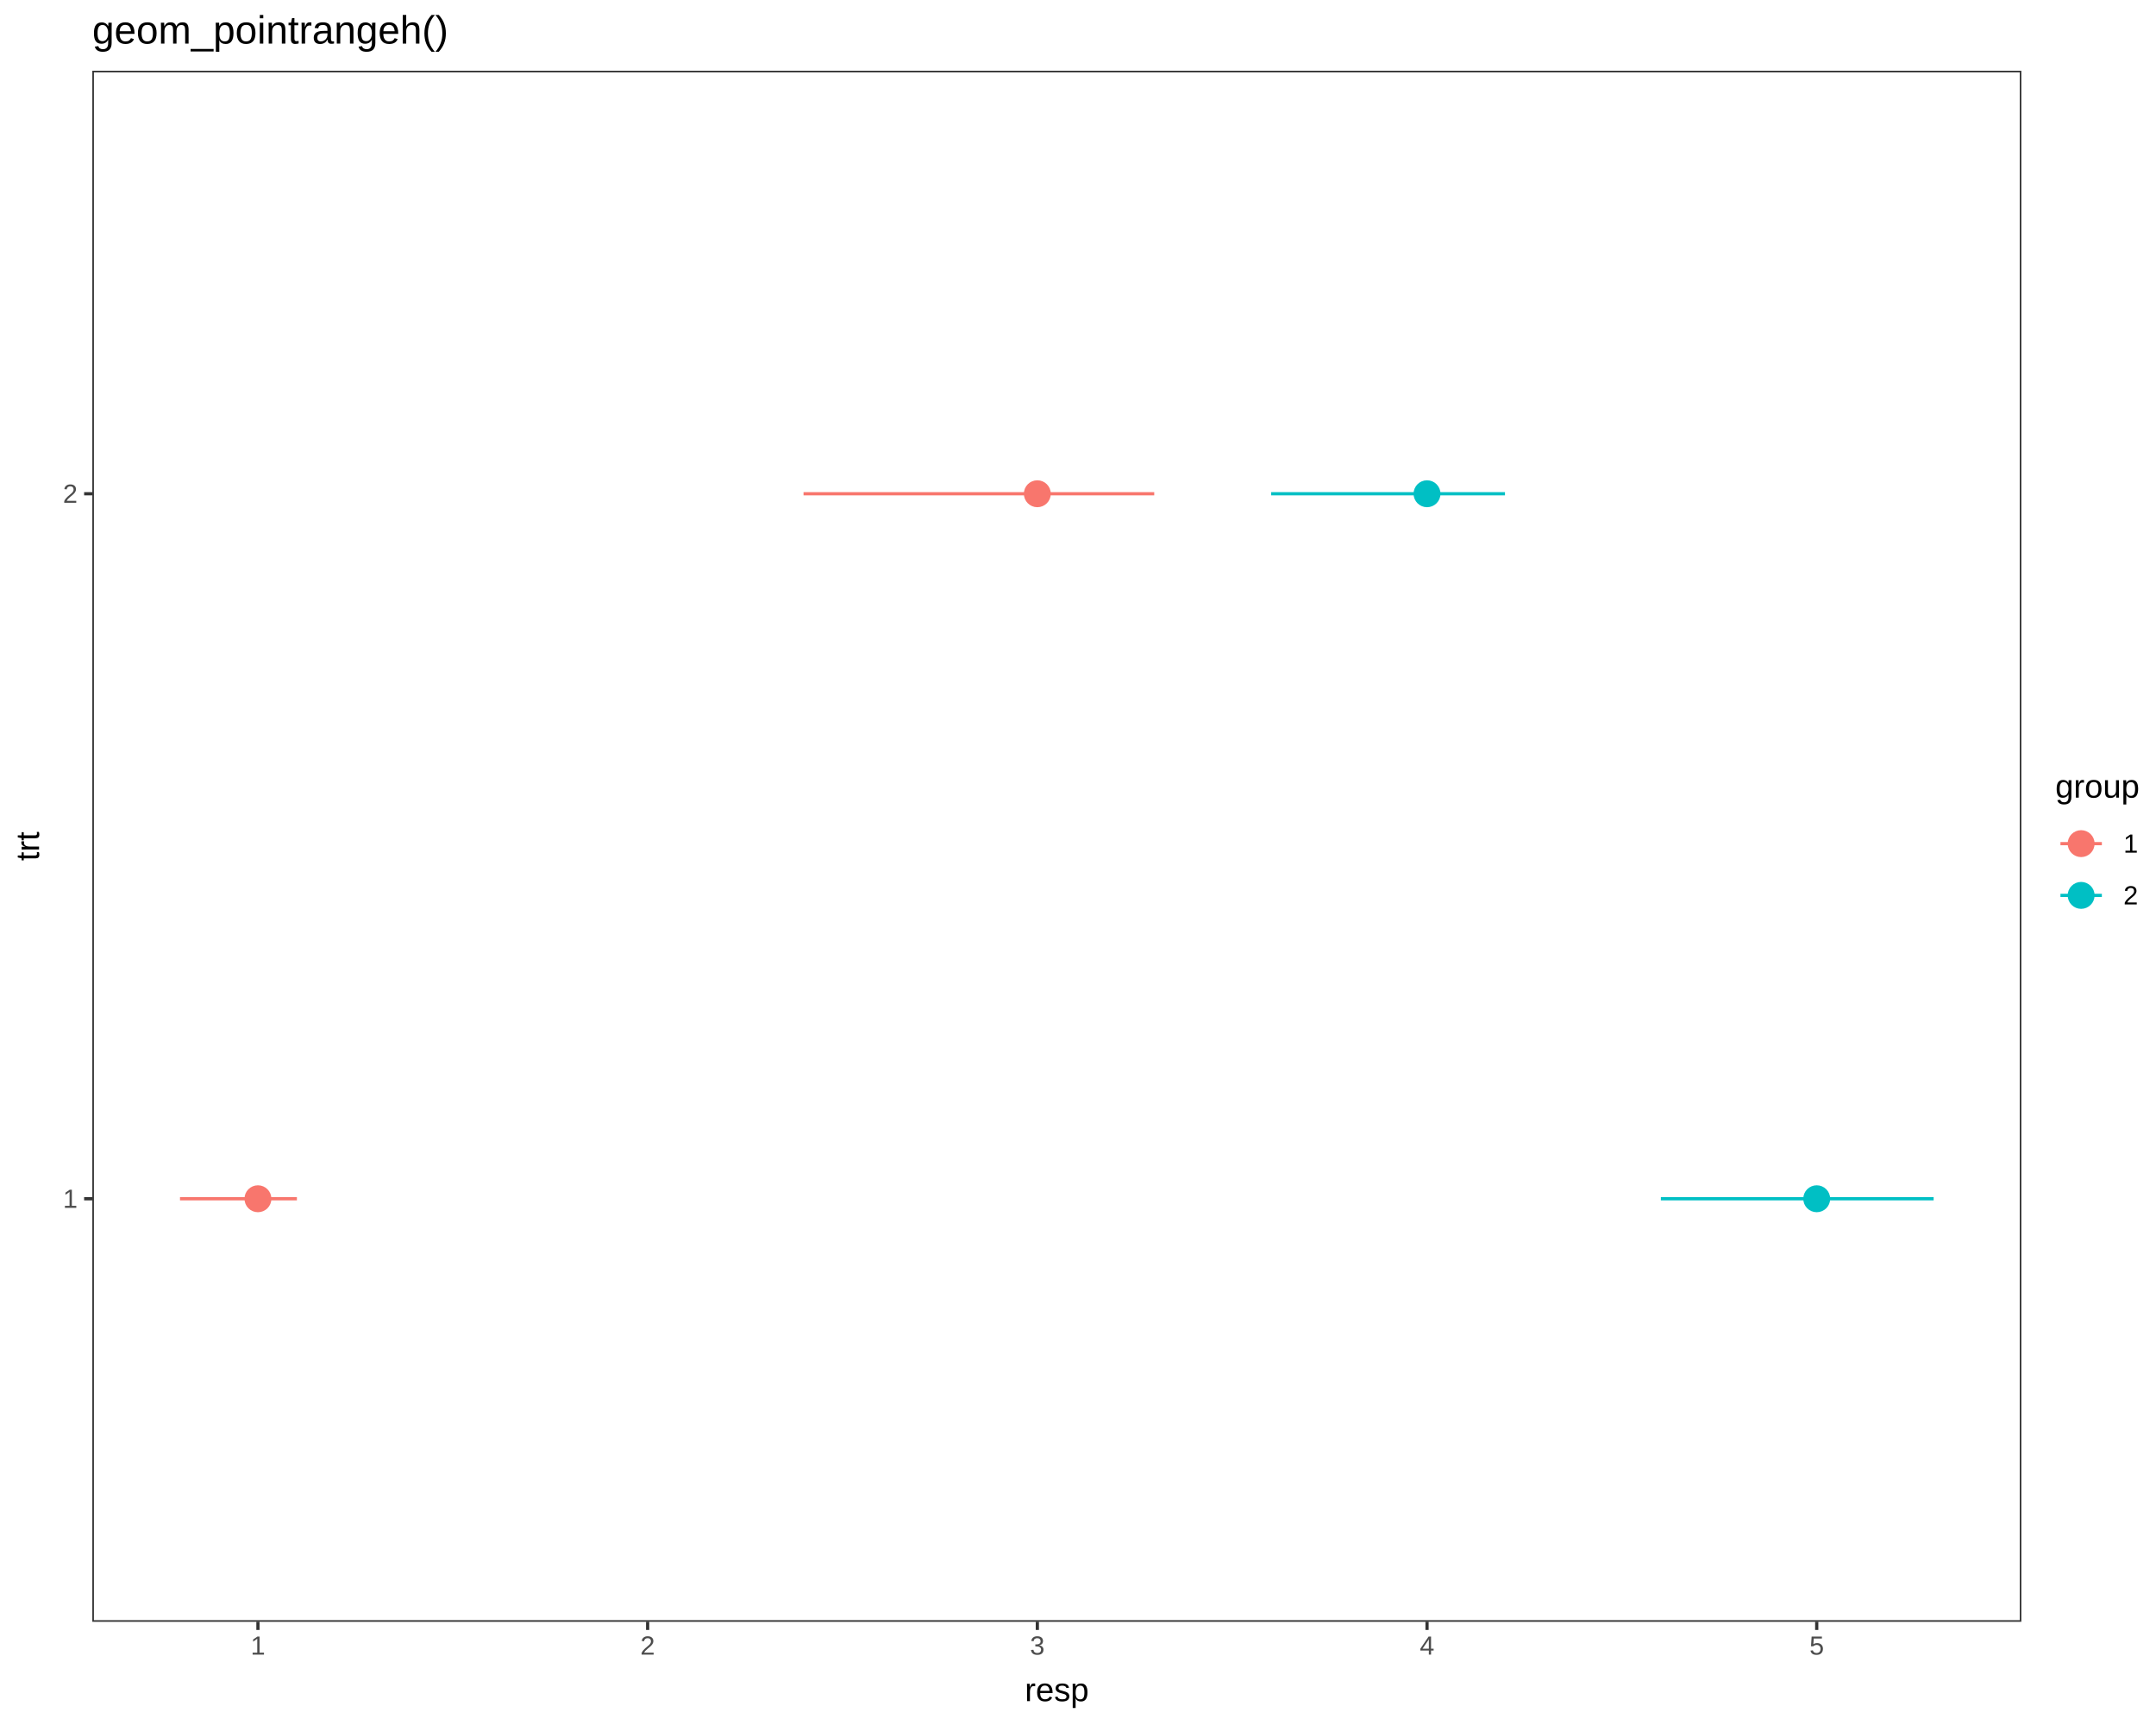
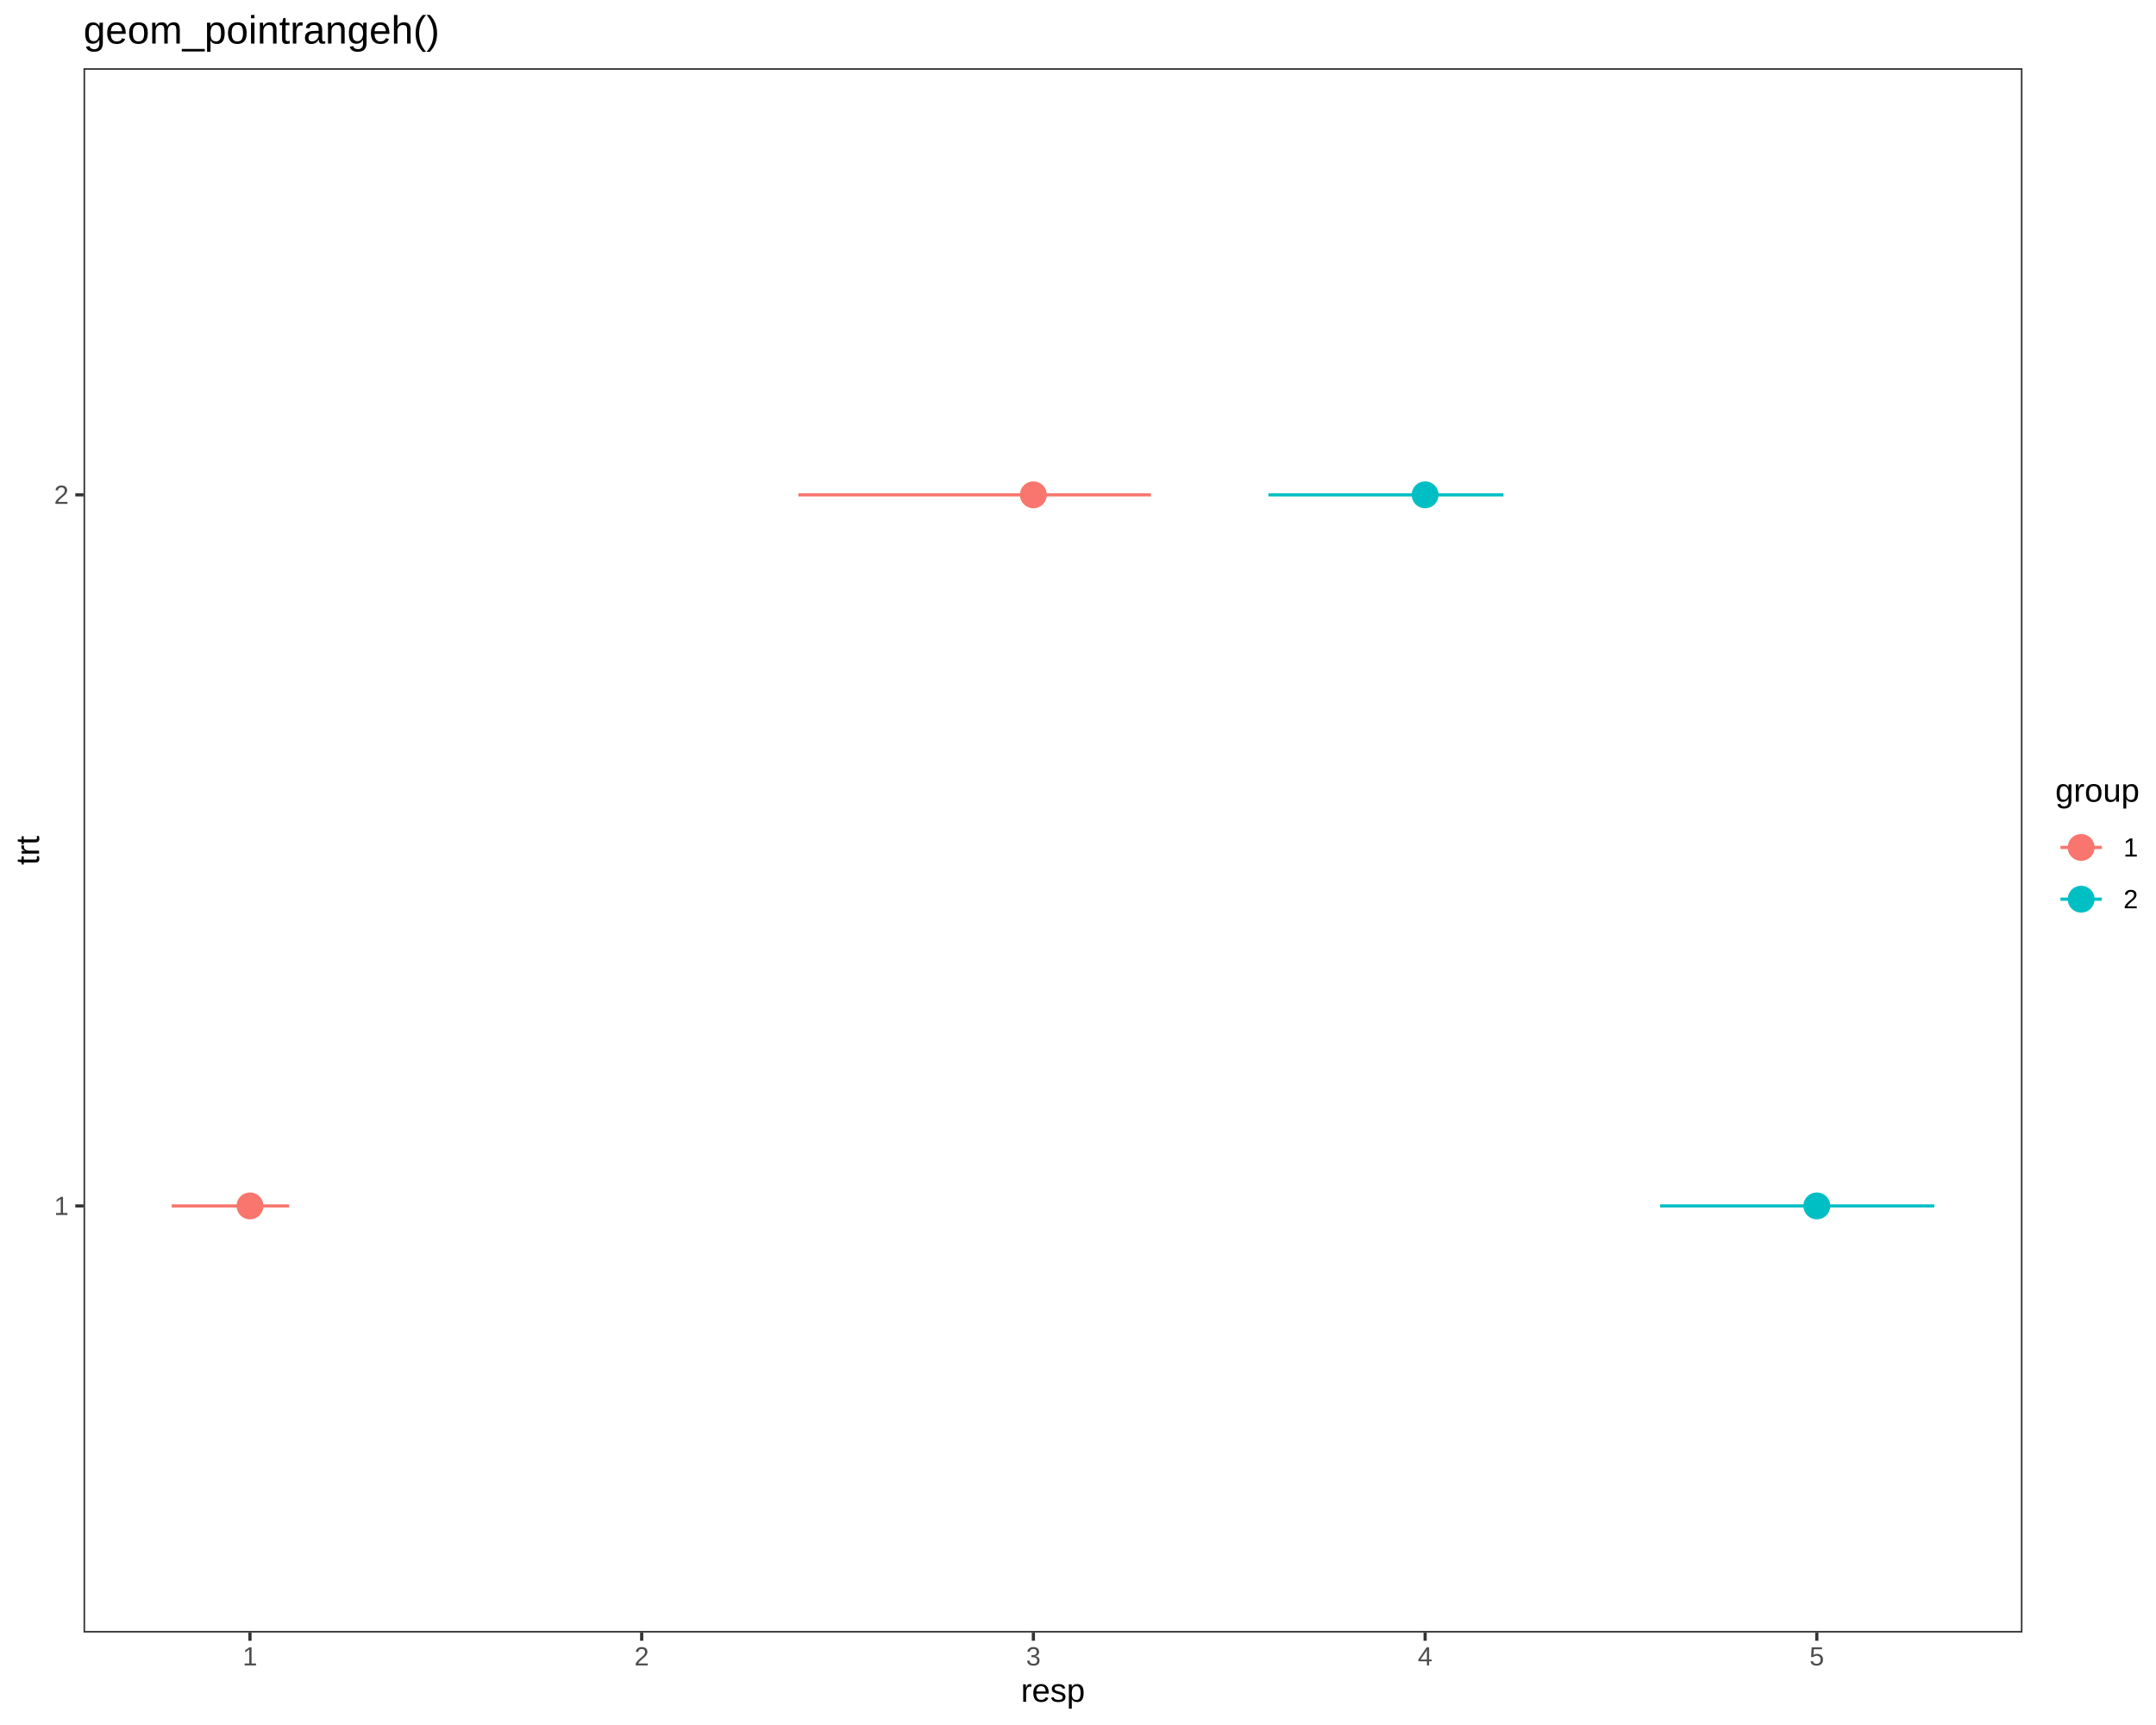
<svg xmlns="http://www.w3.org/2000/svg" viewBox="0 0 720.00 576.00">
  <defs>
    <style type="text/css">
    line, polyline, polygon, path, rect, circle {
      fill: none;
      stroke: #000000;
      stroke-linecap: round;
      stroke-linejoin: round;
      stroke-miterlimit: 10.00;
    }
  </style>
  </defs>
  <rect width="100%" height="100%" style="stroke: none; fill: #FFFFFF;" />
  <rect x="0.00" y="0.00" width="720.00" height="576.00" style="stroke-width: 1.07; stroke: #FFFFFF; fill: #FFFFFF;" />
  <defs>
-     <clipPath id="cpMzAuODN8Njc1LjAzfDU0MS41M3wyMy42Mg==">
-       <rect x="30.83" y="23.62" width="644.20" height="517.91" />
+     <clipPath id="cpMjcuODl8Njc1LjQxfDU0NS4xM3wyMi43Nw==">
+       <rect x="27.89" y="22.77" width="647.52" height="522.36" />
    </clipPath>
  </defs>
-   <rect x="30.83" y="23.62" width="644.20" height="517.91" style="stroke-width: 1.07; stroke: none; fill: #FFFFFF;" clip-path="url(#cpMzAuODN8Njc1LjAzfDU0MS41M3wyMy42Mg==)" />
-   <line x1="60.11" y1="400.28" x2="99.15" y2="400.28" style="stroke-width: 1.07; stroke: #F8766D; stroke-linecap: butt;" clip-path="url(#cpMzAuODN8Njc1LjAzfDU0MS41M3wyMy42Mg==)" />
-   <line x1="554.65" y1="400.28" x2="645.74" y2="400.28" style="stroke-width: 1.07; stroke: #00BFC4; stroke-linecap: butt;" clip-path="url(#cpMzAuODN8Njc1LjAzfDU0MS41M3wyMy42Mg==)" />
-   <line x1="268.34" y1="164.87" x2="385.46" y2="164.87" style="stroke-width: 1.07; stroke: #F8766D; stroke-linecap: butt;" clip-path="url(#cpMzAuODN8Njc1LjAzfDU0MS41M3wyMy42Mg==)" />
-   <line x1="424.50" y1="164.87" x2="502.59" y2="164.87" style="stroke-width: 1.07; stroke: #00BFC4; stroke-linecap: butt;" clip-path="url(#cpMzAuODN8Njc1LjAzfDU0MS41M3wyMy42Mg==)" />
-   <circle cx="86.14" cy="400.28" r="2.84pt" style="stroke-width: 1.42; stroke: #F8766D; fill: #F8766D;" clip-path="url(#cpMzAuODN8Njc1LjAzfDU0MS41M3wyMy42Mg==)" />
-   <circle cx="606.70" cy="400.28" r="2.84pt" style="stroke-width: 1.42; stroke: #00BFC4; fill: #00BFC4;" clip-path="url(#cpMzAuODN8Njc1LjAzfDU0MS41M3wyMy42Mg==)" />
-   <circle cx="346.42" cy="164.87" r="2.84pt" style="stroke-width: 1.42; stroke: #F8766D; fill: #F8766D;" clip-path="url(#cpMzAuODN8Njc1LjAzfDU0MS41M3wyMy42Mg==)" />
-   <circle cx="476.56" cy="164.87" r="2.84pt" style="stroke-width: 1.42; stroke: #00BFC4; fill: #00BFC4;" clip-path="url(#cpMzAuODN8Njc1LjAzfDU0MS41M3wyMy42Mg==)" />
-   <rect x="30.83" y="23.62" width="644.20" height="517.91" style="stroke-width: 1.07; stroke: #333333;" clip-path="url(#cpMzAuODN8Njc1LjAzfDU0MS41M3wyMy42Mg==)" />
+   <rect x="27.89" y="22.77" width="647.52" height="522.36" style="stroke-width: 1.07; stroke: none; fill: #FFFFFF;" clip-path="url(#cpMjcuODl8Njc1LjQxfDU0NS4xM3wyMi43Nw==)" />
+   <line x1="57.32" y1="402.67" x2="96.56" y2="402.67" style="stroke-width: 1.07; stroke: #F8766D; stroke-linecap: butt;" clip-path="url(#cpMjcuODl8Njc1LjQxfDU0NS4xM3wyMi43Nw==)" />
+   <line x1="554.40" y1="402.67" x2="645.97" y2="402.67" style="stroke-width: 1.07; stroke: #00BFC4; stroke-linecap: butt;" clip-path="url(#cpMjcuODl8Njc1LjQxfDU0NS4xM3wyMi43Nw==)" />
+   <line x1="266.62" y1="165.23" x2="384.35" y2="165.23" style="stroke-width: 1.07; stroke: #F8766D; stroke-linecap: butt;" clip-path="url(#cpMjcuODl8Njc1LjQxfDU0NS4xM3wyMi43Nw==)" />
+   <line x1="423.59" y1="165.23" x2="502.08" y2="165.23" style="stroke-width: 1.07; stroke: #00BFC4; stroke-linecap: butt;" clip-path="url(#cpMjcuODl8Njc1LjQxfDU0NS4xM3wyMi43Nw==)" />
+   <circle cx="83.48" cy="402.67" r="2.84pt" style="stroke-width: 1.42; stroke: #F8766D; fill: #F8766D;" clip-path="url(#cpMjcuODl8Njc1LjQxfDU0NS4xM3wyMi43Nw==)" />
+   <circle cx="606.73" cy="402.67" r="2.84pt" style="stroke-width: 1.42; stroke: #00BFC4; fill: #00BFC4;" clip-path="url(#cpMjcuODl8Njc1LjQxfDU0NS4xM3wyMi43Nw==)" />
+   <circle cx="345.10" cy="165.23" r="2.84pt" style="stroke-width: 1.42; stroke: #F8766D; fill: #F8766D;" clip-path="url(#cpMjcuODl8Njc1LjQxfDU0NS4xM3wyMi43Nw==)" />
+   <circle cx="475.92" cy="165.23" r="2.84pt" style="stroke-width: 1.42; stroke: #00BFC4; fill: #00BFC4;" clip-path="url(#cpMjcuODl8Njc1LjQxfDU0NS4xM3wyMi43Nw==)" />
+   <rect x="27.89" y="22.77" width="647.52" height="522.36" style="stroke-width: 1.07; stroke: #333333;" clip-path="url(#cpMjcuODl8Njc1LjQxfDU0NS4xM3wyMi43Nw==)" />
  <defs>
    <clipPath id="cpMC4wMHw3MjAuMDB8NTc2LjAwfDAuMDA=">
      <rect x="0.00" y="0.00" width="720.00" height="576.00" />
    </clipPath>
  </defs>
  <g clip-path="url(#cpMC4wMHw3MjAuMDB8NTc2LjAwfDAuMDA=)">
-     <text x="21.01" y="403.31" style="font-size: 8.80px; fill: #4D4D4D; font-family: Liberation Sans;" textLength="4.89px" lengthAdjust="spacingAndGlyphs">1</text>
+     <text x="18.06" y="405.69" style="font-size: 8.80px; fill: #4D4D4D; font-family: Liberation Sans;" textLength="4.89px" lengthAdjust="spacingAndGlyphs">1</text>
  </g>
  <g clip-path="url(#cpMC4wMHw3MjAuMDB8NTc2LjAwfDAuMDA=)">
-     <text x="21.01" y="167.89" style="font-size: 8.80px; fill: #4D4D4D; font-family: Liberation Sans;" textLength="4.89px" lengthAdjust="spacingAndGlyphs">2</text>
+     <text x="18.06" y="168.26" style="font-size: 8.80px; fill: #4D4D4D; font-family: Liberation Sans;" textLength="4.89px" lengthAdjust="spacingAndGlyphs">2</text>
  </g>
-   <polyline points="28.09,400.28 30.83,400.28 " style="stroke-width: 1.07; stroke: #333333; stroke-linecap: butt;" clip-path="url(#cpMC4wMHw3MjAuMDB8NTc2LjAwfDAuMDA=)" />
-   <polyline points="28.09,164.87 30.83,164.87 " style="stroke-width: 1.07; stroke: #333333; stroke-linecap: butt;" clip-path="url(#cpMC4wMHw3MjAuMDB8NTc2LjAwfDAuMDA=)" />
-   <polyline points="86.14,544.27 86.14,541.53 " style="stroke-width: 1.07; stroke: #333333; stroke-linecap: butt;" clip-path="url(#cpMC4wMHw3MjAuMDB8NTc2LjAwfDAuMDA=)" />
-   <polyline points="216.28,544.27 216.28,541.53 " style="stroke-width: 1.07; stroke: #333333; stroke-linecap: butt;" clip-path="url(#cpMC4wMHw3MjAuMDB8NTc2LjAwfDAuMDA=)" />
-   <polyline points="346.42,544.27 346.42,541.53 " style="stroke-width: 1.07; stroke: #333333; stroke-linecap: butt;" clip-path="url(#cpMC4wMHw3MjAuMDB8NTc2LjAwfDAuMDA=)" />
-   <polyline points="476.56,544.27 476.56,541.53 " style="stroke-width: 1.07; stroke: #333333; stroke-linecap: butt;" clip-path="url(#cpMC4wMHw3MjAuMDB8NTc2LjAwfDAuMDA=)" />
-   <polyline points="606.70,544.27 606.70,541.53 " style="stroke-width: 1.07; stroke: #333333; stroke-linecap: butt;" clip-path="url(#cpMC4wMHw3MjAuMDB8NTc2LjAwfDAuMDA=)" />
+   <polyline points="25.15,402.67 27.89,402.67 " style="stroke-width: 1.07; stroke: #333333; stroke-linecap: butt;" clip-path="url(#cpMC4wMHw3MjAuMDB8NTc2LjAwfDAuMDA=)" />
+   <polyline points="25.15,165.23 27.89,165.23 " style="stroke-width: 1.07; stroke: #333333; stroke-linecap: butt;" clip-path="url(#cpMC4wMHw3MjAuMDB8NTc2LjAwfDAuMDA=)" />
+   <polyline points="83.48,547.87 83.48,545.13 " style="stroke-width: 1.07; stroke: #333333; stroke-linecap: butt;" clip-path="url(#cpMC4wMHw3MjAuMDB8NTc2LjAwfDAuMDA=)" />
+   <polyline points="214.29,547.87 214.29,545.13 " style="stroke-width: 1.07; stroke: #333333; stroke-linecap: butt;" clip-path="url(#cpMC4wMHw3MjAuMDB8NTc2LjAwfDAuMDA=)" />
+   <polyline points="345.10,547.87 345.10,545.13 " style="stroke-width: 1.07; stroke: #333333; stroke-linecap: butt;" clip-path="url(#cpMC4wMHw3MjAuMDB8NTc2LjAwfDAuMDA=)" />
+   <polyline points="475.92,547.87 475.92,545.13 " style="stroke-width: 1.07; stroke: #333333; stroke-linecap: butt;" clip-path="url(#cpMC4wMHw3MjAuMDB8NTc2LjAwfDAuMDA=)" />
+   <polyline points="606.73,547.87 606.73,545.13 " style="stroke-width: 1.07; stroke: #333333; stroke-linecap: butt;" clip-path="url(#cpMC4wMHw3MjAuMDB8NTc2LjAwfDAuMDA=)" />
  <g clip-path="url(#cpMC4wMHw3MjAuMDB8NTc2LjAwfDAuMDA=)">
-     <text x="83.69" y="552.51" style="font-size: 8.80px; fill: #4D4D4D; font-family: Liberation Sans;" textLength="4.89px" lengthAdjust="spacingAndGlyphs">1</text>
+     <text x="81.03" y="556.11" style="font-size: 8.80px; fill: #4D4D4D; font-family: Liberation Sans;" textLength="4.89px" lengthAdjust="spacingAndGlyphs">1</text>
  </g>
  <g clip-path="url(#cpMC4wMHw3MjAuMDB8NTc2LjAwfDAuMDA=)">
-     <text x="213.83" y="552.51" style="font-size: 8.80px; fill: #4D4D4D; font-family: Liberation Sans;" textLength="4.89px" lengthAdjust="spacingAndGlyphs">2</text>
+     <text x="211.85" y="556.11" style="font-size: 8.80px; fill: #4D4D4D; font-family: Liberation Sans;" textLength="4.89px" lengthAdjust="spacingAndGlyphs">2</text>
  </g>
  <g clip-path="url(#cpMC4wMHw3MjAuMDB8NTc2LjAwfDAuMDA=)">
-     <text x="343.97" y="552.51" style="font-size: 8.80px; fill: #4D4D4D; font-family: Liberation Sans;" textLength="4.89px" lengthAdjust="spacingAndGlyphs">3</text>
+     <text x="342.66" y="556.11" style="font-size: 8.80px; fill: #4D4D4D; font-family: Liberation Sans;" textLength="4.89px" lengthAdjust="spacingAndGlyphs">3</text>
  </g>
  <g clip-path="url(#cpMC4wMHw3MjAuMDB8NTc2LjAwfDAuMDA=)">
-     <text x="474.12" y="552.51" style="font-size: 8.80px; fill: #4D4D4D; font-family: Liberation Sans;" textLength="4.89px" lengthAdjust="spacingAndGlyphs">4</text>
+     <text x="473.47" y="556.11" style="font-size: 8.80px; fill: #4D4D4D; font-family: Liberation Sans;" textLength="4.89px" lengthAdjust="spacingAndGlyphs">4</text>
  </g>
  <g clip-path="url(#cpMC4wMHw3MjAuMDB8NTc2LjAwfDAuMDA=)">
-     <text x="604.26" y="552.51" style="font-size: 8.80px; fill: #4D4D4D; font-family: Liberation Sans;" textLength="4.89px" lengthAdjust="spacingAndGlyphs">5</text>
+     <text x="604.28" y="556.11" style="font-size: 8.80px; fill: #4D4D4D; font-family: Liberation Sans;" textLength="4.89px" lengthAdjust="spacingAndGlyphs">5</text>
  </g>
  <g clip-path="url(#cpMC4wMHw3MjAuMDB8NTc2LjAwfDAuMDA=)">
-     <text x="342.22" y="568.04" style="font-size: 11.00px; font-family: Liberation Sans;" textLength="21.41px" lengthAdjust="spacingAndGlyphs">resp</text>
+     <text x="340.94" y="568.24" style="font-size: 11.00px; font-family: Liberation Sans;" textLength="21.41px" lengthAdjust="spacingAndGlyphs">resp</text>
  </g>
  <g clip-path="url(#cpMC4wMHw3MjAuMDB8NTc2LjAwfDAuMDA=)">
-     <text transform="translate(13.04,287.47) rotate(-90)" style="font-size: 11.00px; font-family: Liberation Sans;" textLength="9.78px" lengthAdjust="spacingAndGlyphs">trt</text>
+     <text transform="translate(13.04,288.84) rotate(-90)" style="font-size: 11.00px; font-family: Liberation Sans;" textLength="9.78px" lengthAdjust="spacingAndGlyphs">trt</text>
  </g>
-   <rect x="686.36" y="257.53" width="28.16" height="50.09" style="stroke-width: 1.07; stroke: none; fill: #FFFFFF;" clip-path="url(#cpMC4wMHw3MjAuMDB8NTc2LjAwfDAuMDA=)" />
+   <rect x="686.36" y="259.01" width="28.16" height="49.88" style="stroke-width: 1.07; stroke: none; fill: #FFFFFF;" clip-path="url(#cpMC4wMHw3MjAuMDB8NTc2LjAwfDAuMDA=)" />
  <g clip-path="url(#cpMC4wMHw3MjAuMDB8NTc2LjAwfDAuMDA=)">
-     <text x="686.36" y="266.34" style="font-size: 11.00px; font-family: Liberation Sans;" textLength="28.16px" lengthAdjust="spacingAndGlyphs">group</text>
+     <text x="686.36" y="267.71" style="font-size: 11.00px; font-family: Liberation Sans;" textLength="28.16px" lengthAdjust="spacingAndGlyphs">group</text>
  </g>
-   <rect x="686.36" y="273.06" width="17.28" height="17.28" style="stroke-width: 1.07; stroke: none; fill: #FFFFFF;" clip-path="url(#cpMC4wMHw3MjAuMDB8NTc2LjAwfDAuMDA=)" />
-   <line x1="688.09" y1="281.70" x2="701.92" y2="281.70" style="stroke-width: 1.07; stroke: #F8766D; stroke-linecap: butt;" clip-path="url(#cpMC4wMHw3MjAuMDB8NTc2LjAwfDAuMDA=)" />
-   <circle cx="695.00" cy="281.70" r="2.84pt" style="stroke-width: 1.42; stroke: #F8766D; fill: #F8766D;" clip-path="url(#cpMC4wMHw3MjAuMDB8NTc2LjAwfDAuMDA=)" />
-   <rect x="686.36" y="290.34" width="17.28" height="17.28" style="stroke-width: 1.07; stroke: none; fill: #FFFFFF;" clip-path="url(#cpMC4wMHw3MjAuMDB8NTc2LjAwfDAuMDA=)" />
-   <line x1="688.09" y1="298.98" x2="701.92" y2="298.98" style="stroke-width: 1.07; stroke: #00BFC4; stroke-linecap: butt;" clip-path="url(#cpMC4wMHw3MjAuMDB8NTc2LjAwfDAuMDA=)" />
-   <circle cx="695.00" cy="298.98" r="2.84pt" style="stroke-width: 1.42; stroke: #00BFC4; fill: #00BFC4;" clip-path="url(#cpMC4wMHw3MjAuMDB8NTc2LjAwfDAuMDA=)" />
+   <rect x="686.36" y="274.33" width="17.28" height="17.28" style="stroke-width: 1.07; stroke: none; fill: #FFFFFF;" clip-path="url(#cpMC4wMHw3MjAuMDB8NTc2LjAwfDAuMDA=)" />
+   <line x1="688.09" y1="282.97" x2="701.92" y2="282.97" style="stroke-width: 1.07; stroke: #F8766D; stroke-linecap: butt;" clip-path="url(#cpMC4wMHw3MjAuMDB8NTc2LjAwfDAuMDA=)" />
+   <circle cx="695.00" cy="282.97" r="2.84pt" style="stroke-width: 1.42; stroke: #F8766D; fill: #F8766D;" clip-path="url(#cpMC4wMHw3MjAuMDB8NTc2LjAwfDAuMDA=)" />
+   <rect x="686.36" y="291.61" width="17.28" height="17.28" style="stroke-width: 1.07; stroke: none; fill: #FFFFFF;" clip-path="url(#cpMC4wMHw3MjAuMDB8NTc2LjAwfDAuMDA=)" />
+   <line x1="688.09" y1="300.25" x2="701.92" y2="300.25" style="stroke-width: 1.07; stroke: #00BFC4; stroke-linecap: butt;" clip-path="url(#cpMC4wMHw3MjAuMDB8NTc2LjAwfDAuMDA=)" />
+   <circle cx="695.00" cy="300.25" r="2.84pt" style="stroke-width: 1.42; stroke: #00BFC4; fill: #00BFC4;" clip-path="url(#cpMC4wMHw3MjAuMDB8NTc2LjAwfDAuMDA=)" />
  <g clip-path="url(#cpMC4wMHw3MjAuMDB8NTc2LjAwfDAuMDA=)">
-     <text x="709.12" y="284.72" style="font-size: 8.80px; font-family: Liberation Sans;" textLength="4.89px" lengthAdjust="spacingAndGlyphs">1</text>
+     <text x="709.12" y="286.00" style="font-size: 8.80px; font-family: Liberation Sans;" textLength="4.89px" lengthAdjust="spacingAndGlyphs">1</text>
  </g>
  <g clip-path="url(#cpMC4wMHw3MjAuMDB8NTc2LjAwfDAuMDA=)">
-     <text x="709.12" y="302.00" style="font-size: 8.80px; font-family: Liberation Sans;" textLength="4.89px" lengthAdjust="spacingAndGlyphs">2</text>
+     <text x="709.12" y="303.28" style="font-size: 8.80px; font-family: Liberation Sans;" textLength="4.89px" lengthAdjust="spacingAndGlyphs">2</text>
  </g>
  <g clip-path="url(#cpMC4wMHw3MjAuMDB8NTc2LjAwfDAuMDA=)">
-     <text x="30.83" y="14.56" style="font-size: 13.20px; font-family: Liberation Sans;" textLength="118.69px" lengthAdjust="spacingAndGlyphs">geom_pointrangeh()</text>
+     <text x="27.89" y="14.56" style="font-size: 13.20px; font-family: Liberation Sans;" textLength="118.69px" lengthAdjust="spacingAndGlyphs">geom_pointrangeh()</text>
  </g>
</svg>
